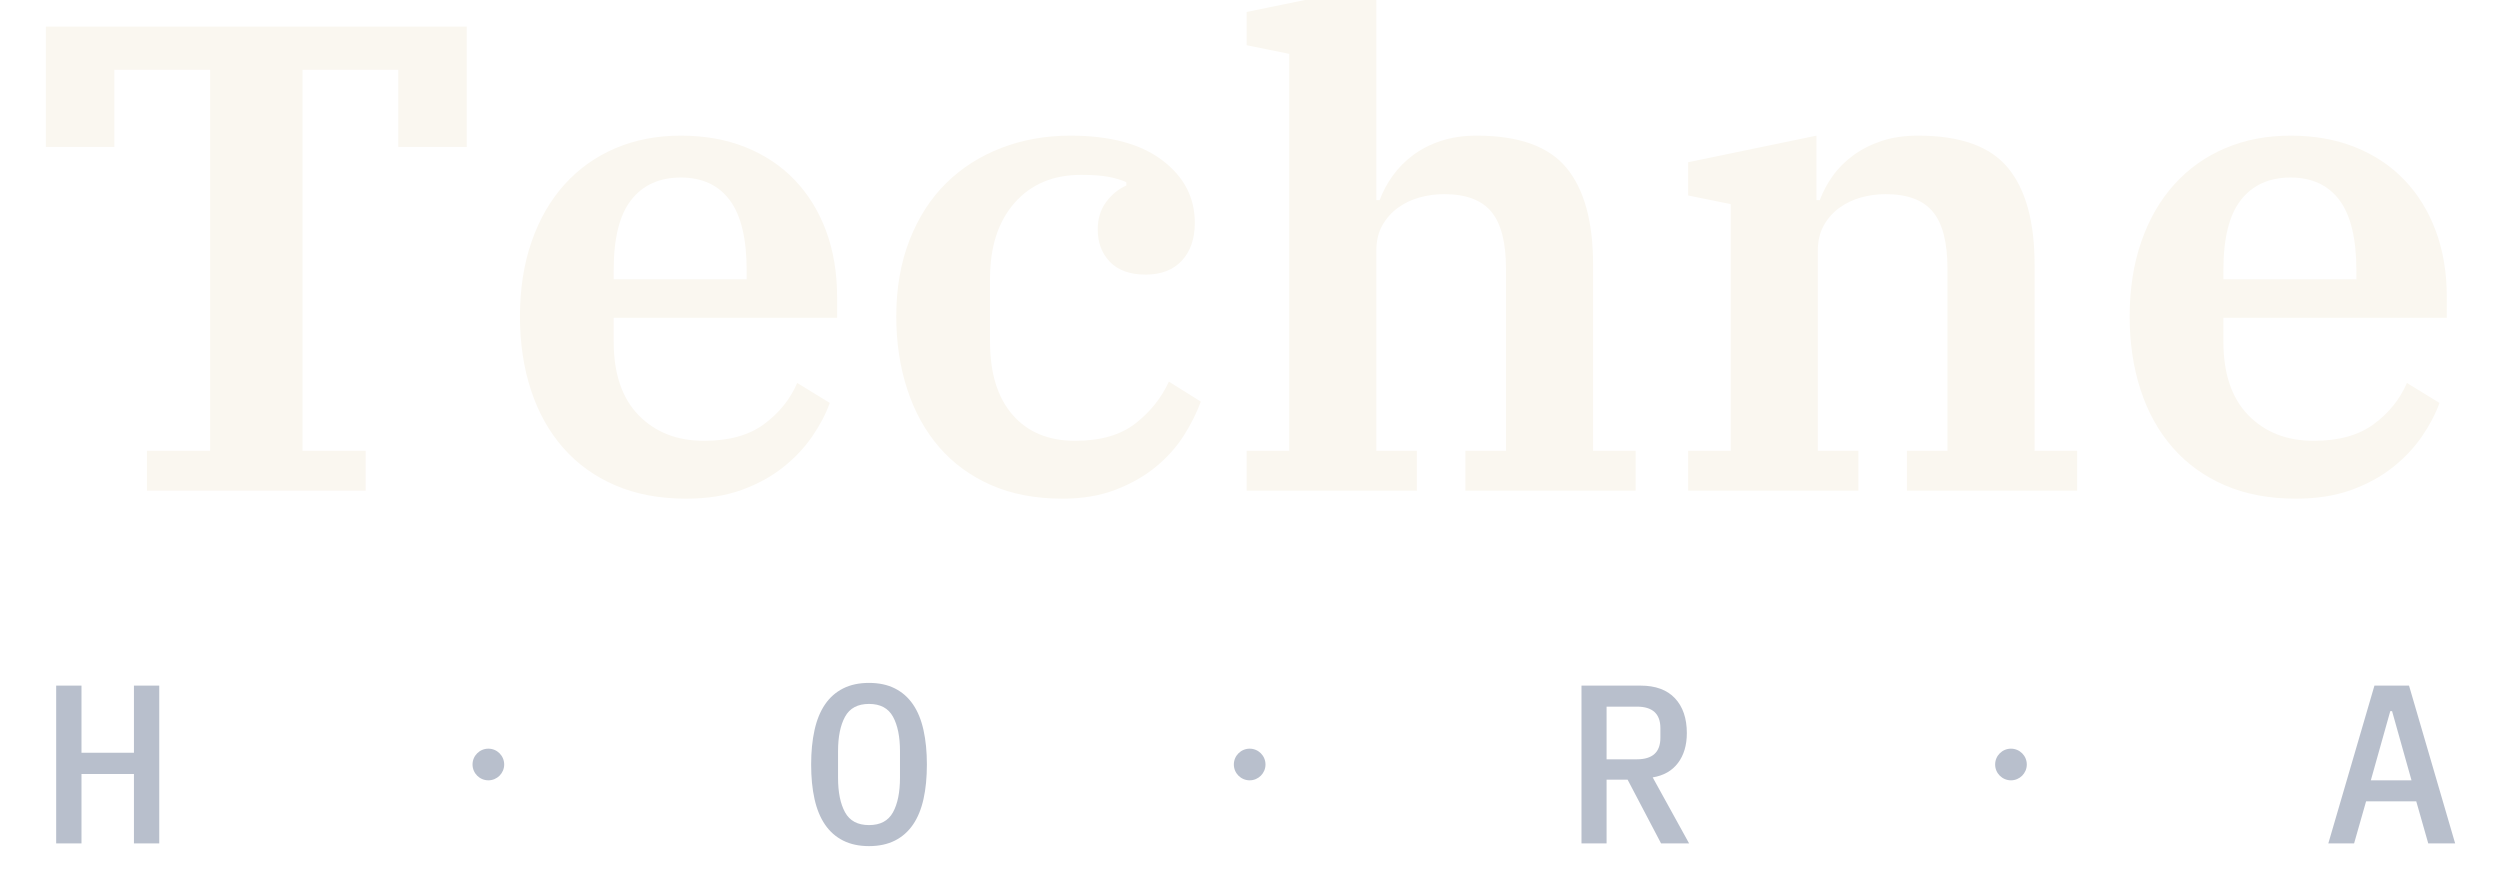
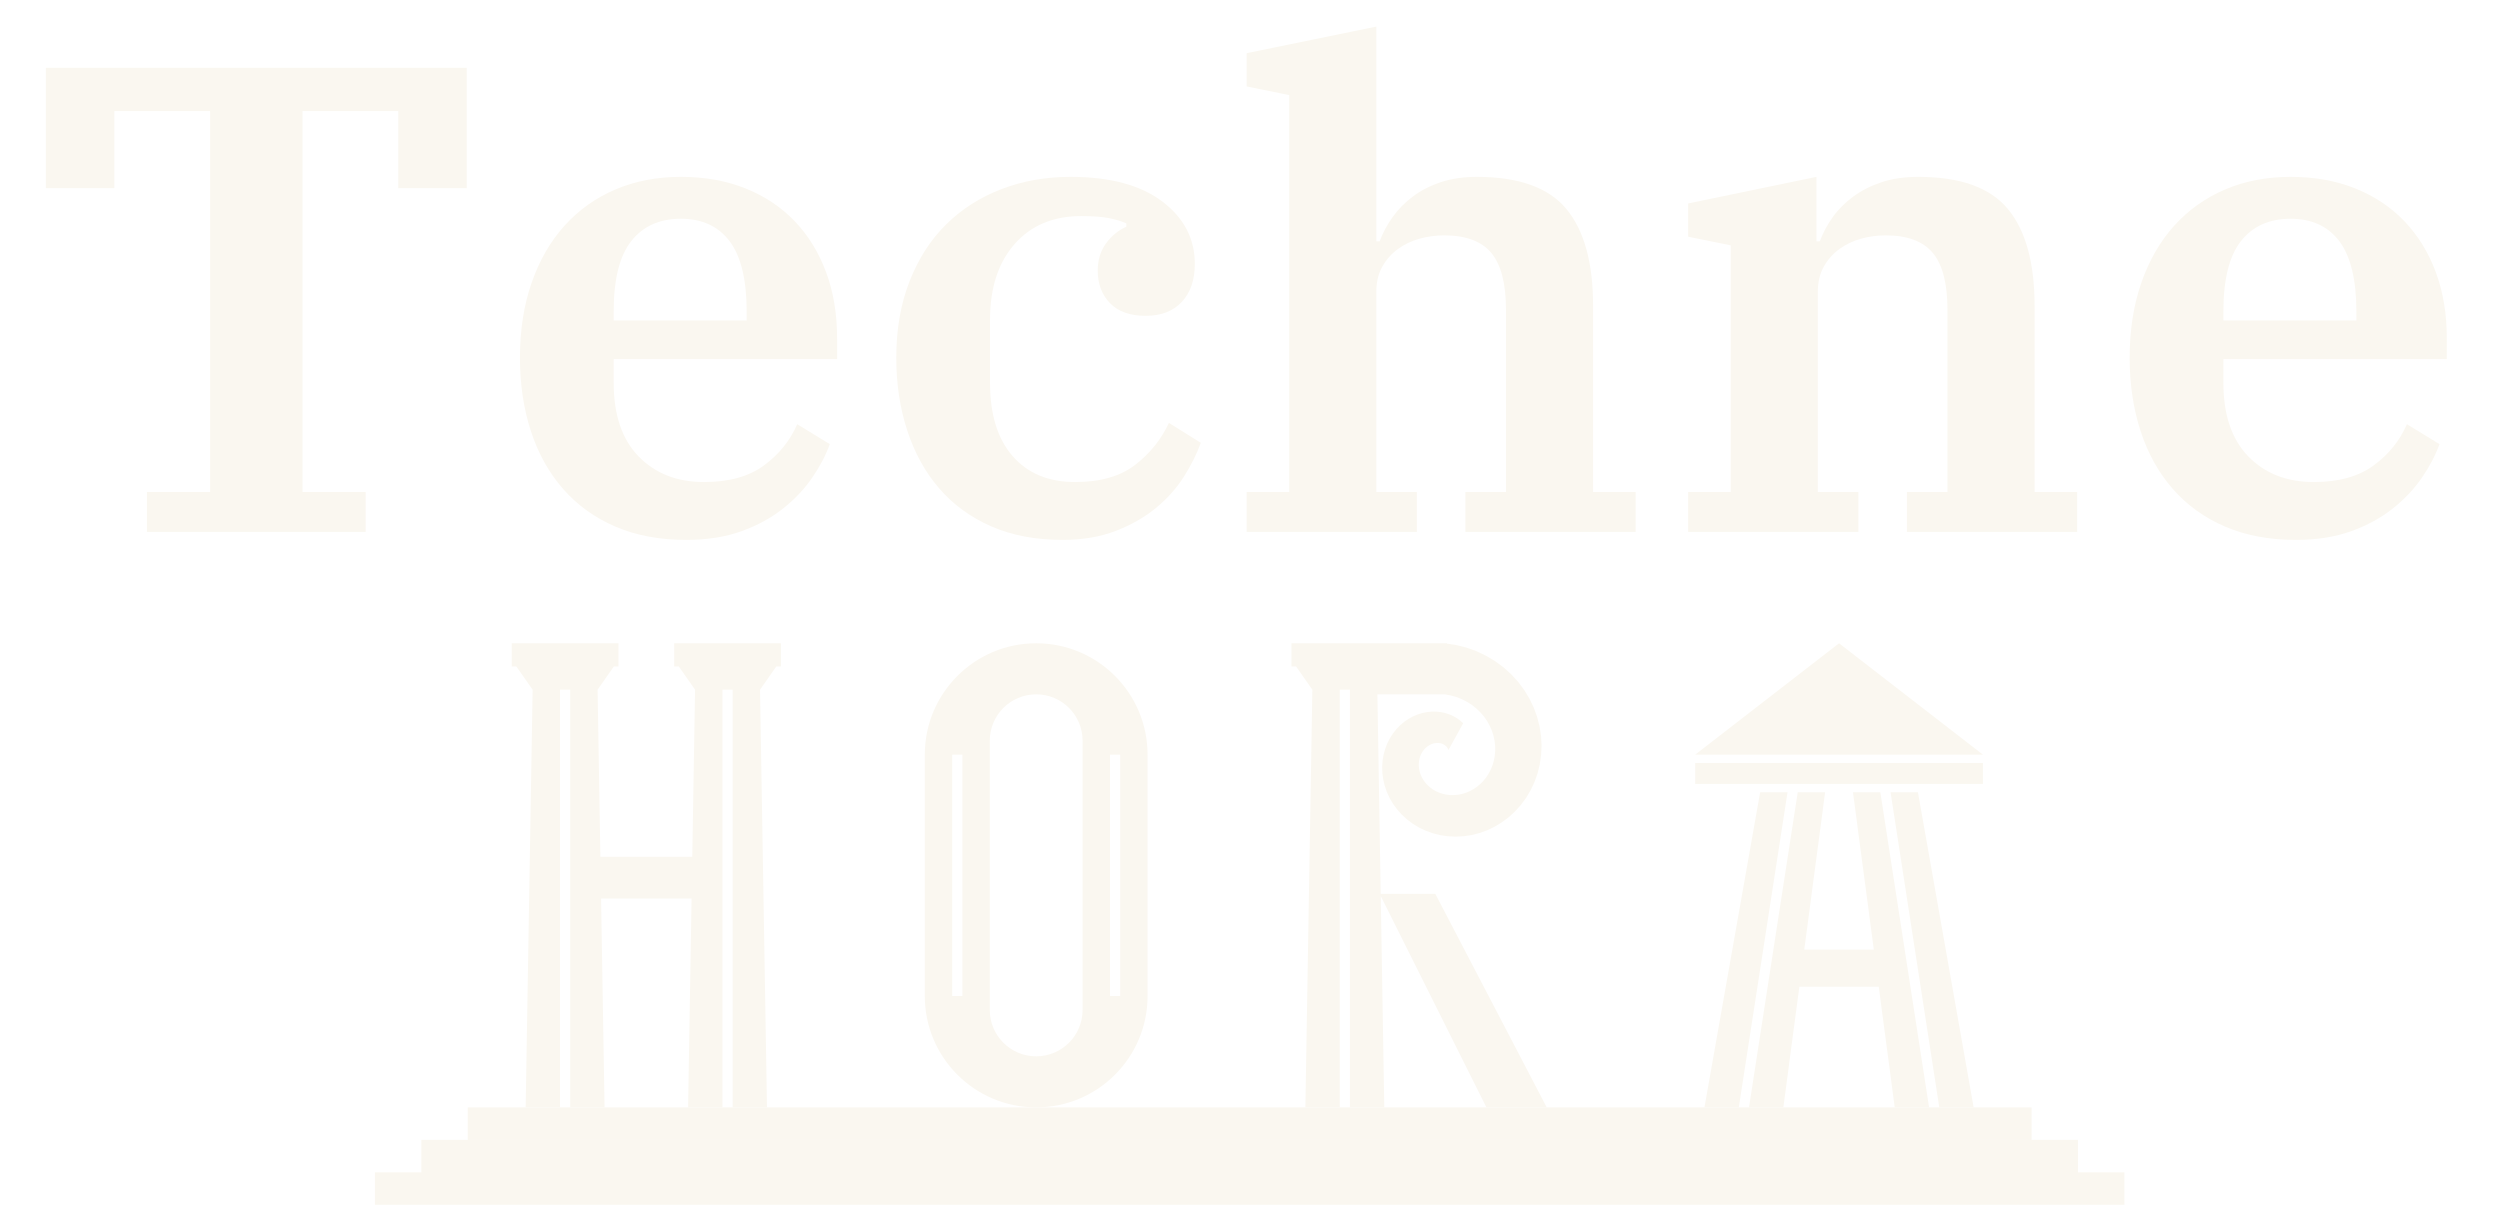
- <svg xmlns="http://www.w3.org/2000/svg" viewBox="0 0 376 131" role="img" aria-label="Techne Hora">
-   <path d="M22.1 67.8H31.6V10.5H17.2V22.1H6.9V4.0H70.2V22.1H59.9V10.5H45.5V67.8H55.0V73.8H22.1Z" fill="#FAF7F0" />
-   <path d="M103.2 75.0Q97.2 75.0 92.55 73.0Q87.9 71.0 84.7 67.35Q81.5 63.7 79.85 58.65Q78.2 53.6 78.2 47.6Q78.2 41.4 79.95 36.35Q81.7 31.3 84.9 27.75Q88.1 24.2 92.55 22.3Q97.0 20.4 102.4 20.4Q107.8 20.4 112.15 22.15Q116.5 23.9 119.55 27.1Q122.6 30.3 124.25 34.75Q125.9 39.2 125.9 44.7V47.8H92.3V51.4Q92.3 58.6 96.05 62.45Q99.8 66.3 105.9 66.3Q111.5 66.3 114.9 63.8Q118.3 61.3 119.9 57.6L124.8 60.6Q123.9 63.1 122.15 65.65Q120.4 68.2 117.75 70.3Q115.1 72.4 111.5 73.7Q107.9 75.0 103.2 75.0ZM92.3 42.0H112.3V40.7Q112.3 33.5 109.75 30.1Q107.2 26.7 102.4 26.7Q97.6 26.7 94.95 30.05Q92.3 33.4 92.3 40.6Z" fill="#FAF7F0" />
-   <path d="M159.8 75.0Q153.7 75.0 149.05 72.95Q144.4 70.9 141.25 67.25Q138.1 63.6 136.45 58.55Q134.8 53.5 134.8 47.6Q134.8 41.2 136.8 36.1Q138.8 31 142.3 27.55Q145.8 24.1 150.6 22.25Q155.4 20.4 161.0 20.4Q169.9 20.4 174.8 24.1Q179.7 27.8 179.7 33.5Q179.7 37.1 177.75 39.2Q175.8 41.3 172.3 41.3Q168.8 41.3 166.95 39.4Q165.1 37.5 165.1 34.5Q165.1 32.1 166.35 30.4Q167.6 28.7 169.4 27.9V27.4Q168.3 26.9 166.75 26.6Q165.2 26.3 162.6 26.3Q156.3 26.3 152.6 30.5Q148.9 34.7 148.9 41.9V51.4Q148.9 58.5 152.3 62.4Q155.7 66.3 161.7 66.3Q167.4 66.3 170.75 63.7Q174.1 61.1 175.8 57.4L180.6 60.4Q179.7 62.9 178.05 65.5Q176.4 68.1 173.85 70.2Q171.3 72.3 167.8 73.65Q164.3 75.0 159.8 75.0Z" fill="#FAF7F0" />
-   <path d="M187.5 67.8H193.9V8.1L187.5 6.8V1.8L207 -2.2V30.1H207.5Q208.2 28.2 209.45 26.45Q210.7 24.7 212.5 23.35Q214.3 22 216.7 21.2Q219.1 20.4 222.1 20.4Q231.6 20.4 235.6 25.25Q239.6 30.1 239.6 39.8V67.8H246V73.8H220.4V67.8H226.5V40.4Q226.5 34.5 224.3 31.85Q222.1 29.2 217.2 29.2Q215.3 29.2 213.5 29.7Q211.7 30.2 210.25 31.25Q208.8 32.3 207.9 33.9Q207 35.5 207 37.7V67.8H213.1V73.8H187.5Z" fill="#FAF7F0" />
-   <path d="M253.9 67.8H260.3V30.7L253.9 29.4V24.4L273.2 20.4V30.1H273.7Q274.4 28.2 275.65 26.45Q276.9 24.7 278.75 23.35Q280.6 22 283.0 21.2Q285.4 20.4 288.5 20.4Q298 20.4 302 25.25Q306 30.1 306 39.8V67.8H312.4V73.8H286.8V67.8H292.9V40.4Q292.9 34.5 290.7 31.85Q288.5 29.2 283.6 29.2Q281.7 29.2 279.9 29.7Q278.1 30.2 276.65 31.25Q275.2 32.3 274.3 33.9Q273.4 35.5 273.4 37.7V67.8H279.5V73.8H253.9Z" fill="#FAF7F0" />
-   <path d="M345.3 75.0Q339.3 75.0 334.65 73.0Q330 71.0 326.8 67.35Q323.6 63.7 321.95 58.65Q320.3 53.6 320.3 47.6Q320.3 41.4 322.05 36.35Q323.8 31.3 327 27.75Q330.2 24.2 334.65 22.3Q339.1 20.4 344.5 20.4Q349.9 20.4 354.25 22.15Q358.6 23.9 361.65 27.1Q364.7 30.3 366.35 34.75Q368 39.2 368 44.7V47.8H334.4V51.4Q334.4 58.6 338.15 62.45Q341.9 66.3 348 66.3Q353.6 66.3 357 63.8Q360.4 61.3 362 57.6L366.9 60.6Q366 63.1 364.25 65.65Q362.5 68.2 359.85 70.3Q357.2 72.4 353.6 73.7Q350 75.0 345.3 75.0ZM334.4 42.0H354.4V40.7Q354.4 33.5 351.85 30.1Q349.3 26.7 344.5 26.7Q339.7 26.7 337.05 30.05Q334.4 33.4 334.4 40.6Z" fill="#FAF7F0" />
-   <path d="M20.144 116.41H12.256V126.848H8.448V103.116H12.256V113.214H20.144V103.116H23.952V126.848H20.144Z" fill="#B8BFCC" />
-   <path d="M130.7 127.256Q128.456 127.256 126.807 126.423Q125.158 125.59 124.087 124.026Q123.016 122.462 122.506 120.184Q121.996 117.906 121.996 114.982Q121.996 112.092 122.506 109.797Q123.016 107.502 124.087 105.938Q125.158 104.374 126.807 103.541Q128.456 102.708 130.7 102.708Q132.944 102.708 134.593 103.541Q136.242 104.374 137.313 105.938Q138.384 107.502 138.894 109.797Q139.404 112.092 139.404 114.982Q139.404 117.906 138.894 120.184Q138.384 122.462 137.313 124.026Q136.242 125.59 134.593 126.423Q132.944 127.256 130.7 127.256ZM130.7 124.094Q133.25 124.094 134.304 122.173Q135.358 120.252 135.358 116.954V112.976Q135.358 109.712 134.304 107.791Q133.25 105.87 130.7 105.87Q128.15 105.87 127.096 107.791Q126.042 109.712 126.042 112.976V116.988Q126.042 120.252 127.096 122.173Q128.15 124.094 130.7 124.094Z" fill="#B8BFCC" />
-   <path d="M241.63 126.848H237.856V103.116H246.73Q250.13 103.116 251.915 105.02Q253.7 106.924 253.7 110.256Q253.7 112.976 252.374 114.744Q251.048 116.512 248.566 116.92L254.04 126.848H249.824L244.792 117.26H241.63ZM246.186 114.2Q249.722 114.2 249.722 110.97V109.508Q249.722 106.278 246.186 106.278H241.63V114.2Z" fill="#B8BFCC" />
-   <path d="M365.208 126.848 363.406 120.524H355.858L354.056 126.848H350.18L357.116 103.116H362.318L369.254 126.848ZM359.768 106.958H359.496L356.572 117.362H362.692Z" fill="#B8BFCC" />
-   <circle cx="73.45" cy="114.98" r="2.38" fill="#B8BFCC" />
-   <circle cx="187.95" cy="114.98" r="2.38" fill="#B8BFCC" />
-   <circle cx="302.45" cy="114.98" r="2.38" fill="#B8BFCC" />
+ <svg xmlns="http://www.w3.org/2000/svg" viewBox="0 0 376 185" role="img" aria-label="Techne Hora">
+   <path d="M22.1 74.0H31.6V16.7H17.2V28.3H6.9V10.2H70.2V28.3H59.9V16.7H45.5V74.0H55.0V80.0H22.1Z" fill="#FAF7F0" />
+   <path d="M103.2 81.2Q97.2 81.2 92.55 79.2Q87.9 77.2 84.7 73.55Q81.5 69.9 79.85 64.85Q78.2 59.8 78.2 53.8Q78.2 47.6 79.95 42.55Q81.7 37.5 84.9 33.95Q88.1 30.4 92.55 28.5Q97.0 26.6 102.4 26.6Q107.8 26.6 112.15 28.35Q116.5 30.1 119.55 33.3Q122.6 36.5 124.25 40.95Q125.9 45.4 125.9 50.9V54.0H92.3V57.6Q92.3 64.8 96.05 68.65Q99.8 72.5 105.9 72.5Q111.5 72.5 114.9 70.0Q118.3 67.5 119.9 63.8L124.8 66.8Q123.9 69.3 122.15 71.85Q120.4 74.4 117.75 76.5Q115.1 78.6 111.5 79.9Q107.9 81.2 103.2 81.2ZM92.3 48.2H112.3V46.9Q112.3 39.7 109.75 36.3Q107.2 32.9 102.4 32.9Q97.6 32.9 94.95 36.25Q92.3 39.6 92.3 46.8Z" fill="#FAF7F0" />
+   <path d="M159.8 81.2Q153.7 81.2 149.05 79.15Q144.4 77.1 141.25 73.45Q138.1 69.8 136.45 64.75Q134.8 59.7 134.8 53.8Q134.8 47.4 136.8 42.3Q138.8 37.2 142.3 33.75Q145.8 30.3 150.6 28.45Q155.4 26.6 161.0 26.6Q169.9 26.6 174.8 30.3Q179.7 34.0 179.7 39.7Q179.7 43.3 177.75 45.4Q175.8 47.5 172.3 47.5Q168.8 47.5 166.95 45.6Q165.1 43.7 165.1 40.7Q165.1 38.3 166.35 36.6Q167.6 34.9 169.4 34.1V33.6Q168.3 33.1 166.75 32.8Q165.2 32.5 162.6 32.5Q156.3 32.5 152.6 36.7Q148.9 40.9 148.9 48.1V57.6Q148.9 64.7 152.3 68.6Q155.7 72.5 161.7 72.5Q167.4 72.5 170.75 69.9Q174.1 67.3 175.8 63.6L180.6 66.6Q179.7 69.1 178.05 71.7Q176.4 74.3 173.85 76.4Q171.3 78.5 167.8 79.85Q164.3 81.2 159.8 81.2Z" fill="#FAF7F0" />
+   <path d="M187.5 74.0H193.9V14.3L187.5 13.0V8.0L207 4.0V36.3H207.5Q208.2 34.4 209.45 32.65Q210.7 30.9 212.5 29.55Q214.3 28.2 216.7 27.4Q219.1 26.6 222.1 26.6Q231.6 26.6 235.6 31.45Q239.6 36.3 239.6 46.0V74.0H246V80.0H220.4V74.0H226.5V46.6Q226.5 40.7 224.3 38.05Q222.1 35.4 217.2 35.4Q215.3 35.4 213.5 35.9Q211.7 36.4 210.25 37.45Q208.8 38.5 207.9 40.1Q207 41.7 207 43.9V74.0H213.1V80.0H187.5Z" fill="#FAF7F0" />
+   <path d="M253.9 74.0H260.3V36.9L253.9 35.6V30.6L273.2 26.6V36.3H273.7Q274.4 34.4 275.65 32.65Q276.9 30.9 278.75 29.55Q280.6 28.2 283.0 27.4Q285.4 26.6 288.5 26.6Q298 26.6 302 31.45Q306 36.3 306 46.0V74.0H312.4V80.0H286.8V74.0H292.9V46.6Q292.9 40.7 290.7 38.05Q288.5 35.4 283.6 35.4Q281.7 35.4 279.9 35.9Q278.1 36.4 276.65 37.45Q275.2 38.5 274.3 40.1Q273.4 41.7 273.4 43.9V74.0H279.5V80.0H253.9Z" fill="#FAF7F0" />
+   <path d="M345.3 81.2Q339.3 81.2 334.65 79.2Q330 77.2 326.8 73.55Q323.6 69.9 321.95 64.85Q320.3 59.8 320.3 53.8Q320.3 47.6 322.05 42.55Q323.8 37.5 327 33.95Q330.2 30.4 334.65 28.5Q339.1 26.6 344.5 26.6Q349.9 26.6 354.25 28.35Q358.6 30.1 361.65 33.3Q364.7 36.5 366.35 40.95Q368 45.4 368 50.9V54.0H334.4V57.6Q334.4 64.8 338.15 68.65Q341.9 72.5 348 72.5Q353.6 72.5 357 70.0Q360.4 67.5 362 63.8L366.9 66.8Q366 69.3 364.25 71.85Q362.5 74.4 359.85 76.5Q357.2 78.6 353.6 79.9Q350 81.2 345.3 81.2ZM334.4 48.2H354.4V46.9Q354.4 39.7 351.85 36.3Q349.3 32.9 344.5 32.9Q339.7 32.9 337.05 36.25Q334.4 39.6 334.4 46.8Z" fill="#FAF7F0" />
+   <path transform="translate(79.06 96.75) scale(0.698)" fill="#FAF7F0" fill-rule="nonzero" d="M-3.00 0.00h23.00v5.00h-23.00ZM-2.00 5.00L19.00 5.00L15.50 10.00L1.50 10.00ZM1.50 10.00L7.40 10.00L7.40 100.00L0.00 100.00ZM9.60 10.00L15.50 10.00L17.00 100.00L9.60 100.00ZM32.00 0.00h23.00v5.00h-23.00ZM33.00 5.00L54.00 5.00L50.50 10.00L36.50 10.00ZM36.50 10.00L42.40 10.00L42.40 100.00L35.00 100.00ZM44.60 10.00L50.50 10.00L52.00 100.00L44.60 100.00ZM16.00 46.00h20.00v9.00h-20.00Z" />
+   <path transform="translate(139.09 96.75) scale(0.698)" fill="#FAF7F0" fill-rule="evenodd" d="M0.00 24.00A24.00 24.00 0 0 1 48.00 24.00V76.00A24.00 24.00 0 0 1 0.00 76.00ZM14.00 21.00A10.00 10.00 0 0 1 34.00 21.00V79.00A10.00 10.00 0 0 1 14.00 79.00ZM5.90 24.00h2.20v52.00h-2.20ZM39.90 24.00h2.20v52.00h-2.20Z" />
+   <path transform="translate(196.33 96.75) scale(0.698)" fill="#FAF7F0" fill-rule="nonzero" d="M-3.00 0.00h23.00v5.00h-23.00ZM-2.00 5.00L19.00 5.00L15.50 10.00L1.50 10.00ZM1.50 10.00L7.40 10.00L7.40 100.00L0.00 100.00ZM9.60 10.00L15.50 10.00L17.00 100.00L9.60 100.00ZM30.00 0.00L32.35 0.35L34.63 0.91L36.83 1.69L38.91 2.68L40.88 3.85L42.70 5.19L44.36 6.69L45.86 8.33L47.17 10.09L48.29 11.95L49.22 13.89L49.94 15.89L50.46 17.93L50.78 19.99L50.89 22.05L50.79 24.09L50.50 26.09L50.03 28.02L49.37 29.88L48.54 31.65L47.56 33.31L46.42 34.84L45.16 36.24L43.79 37.49L42.31 38.59L40.76 39.53L39.14 40.30L37.47 40.90L35.77 41.33L34.06 41.58L32.36 41.66L30.67 41.58L29.03 41.34L27.44 40.93L25.92 40.38L24.48 39.70L23.14 38.88L21.90 37.95L20.77 36.92L19.77 35.80L18.89 34.60L18.15 33.34L17.55 32.03L17.09 30.69L16.77 29.33L16.59 27.97L16.54 26.62L16.63 25.29L16.85 24.00L17.19 22.76L17.64 21.59L18.20 20.48L18.86 19.45L19.60 18.51L20.41 17.67L21.30 16.92L22.23 16.28L23.20 15.75L24.21 15.33L25.22 15.02L26.25 14.82L27.26 14.72L28.26 14.73L29.24 14.84L30.17 15.04L31.06 15.34L31.89 15.71L32.66 16.15L33.37 16.66L34.00 17.23L30.82 23.01L30.74 22.78L30.62 22.56L30.46 22.34L30.27 22.14L30.05 21.96L29.79 21.80L29.50 21.66L29.18 21.56L28.84 21.50L28.48 21.48L28.10 21.50L27.72 21.56L27.33 21.67L26.94 21.83L26.56 22.05L26.19 22.31L25.84 22.62L25.52 22.97L25.23 23.37L24.97 23.82L24.76 24.30L24.60 24.82L24.49 25.37L24.44 25.94L24.44 26.53L24.51 27.13L24.65 27.74L24.85 28.34L25.12 28.93L25.46 29.51L25.87 30.06L26.34 30.58L26.87 31.05L27.46 31.49L28.11 31.86L28.81 32.18L29.54 32.42L30.32 32.60L31.13 32.70L31.95 32.71L32.79 32.65L33.64 32.49L34.48 32.25L35.31 31.91L36.11 31.49L36.88 30.98L37.61 30.39L38.29 29.72L38.90 28.97L39.45 28.14L39.92 27.26L40.31 26.31L40.60 25.32L40.80 24.29L40.90 23.22L40.89 22.14L40.77 21.04L40.54 19.95L40.20 18.87L39.74 17.82L39.18 16.80L38.51 15.82L37.73 14.91L36.86 14.07L35.90 13.30L34.85 12.63L33.73 12.05L32.54 11.58L31.29 11.23L30.00 11.00ZM15.00 0.00h15.50v11.00h-15.50ZM16.00 54.00L28.00 54.00L52.00 100.00L39.00 100.00Z" />
+   <path transform="translate(256.35 96.75) scale(0.698)" fill="#FAF7F0" fill-rule="nonzero" d="M29.00 0.00L60.00 24.00L-2.00 24.00ZM-2.00 25.80h62.00v4.50h-62.00ZM12.00 32.10L17.90 32.10L7.40 100.00L0.00 100.00ZM20.10 32.10L26.00 32.10L17.00 100.00L9.60 100.00ZM32.00 32.10L37.90 32.10L48.40 100.00L41.00 100.00ZM40.10 32.10L46.00 32.10L58.00 100.00L50.60 100.00ZM18.00 66.00h22.00v8.00h-22.00Z" />
+   <path fill="#FAF7F0" d="M70.35 166.55h235.20v4.88h-235.20ZM63.37 171.44h249.16v4.88h-249.16ZM56.39 176.32h263.12v4.88h-263.12Z" />
</svg>
